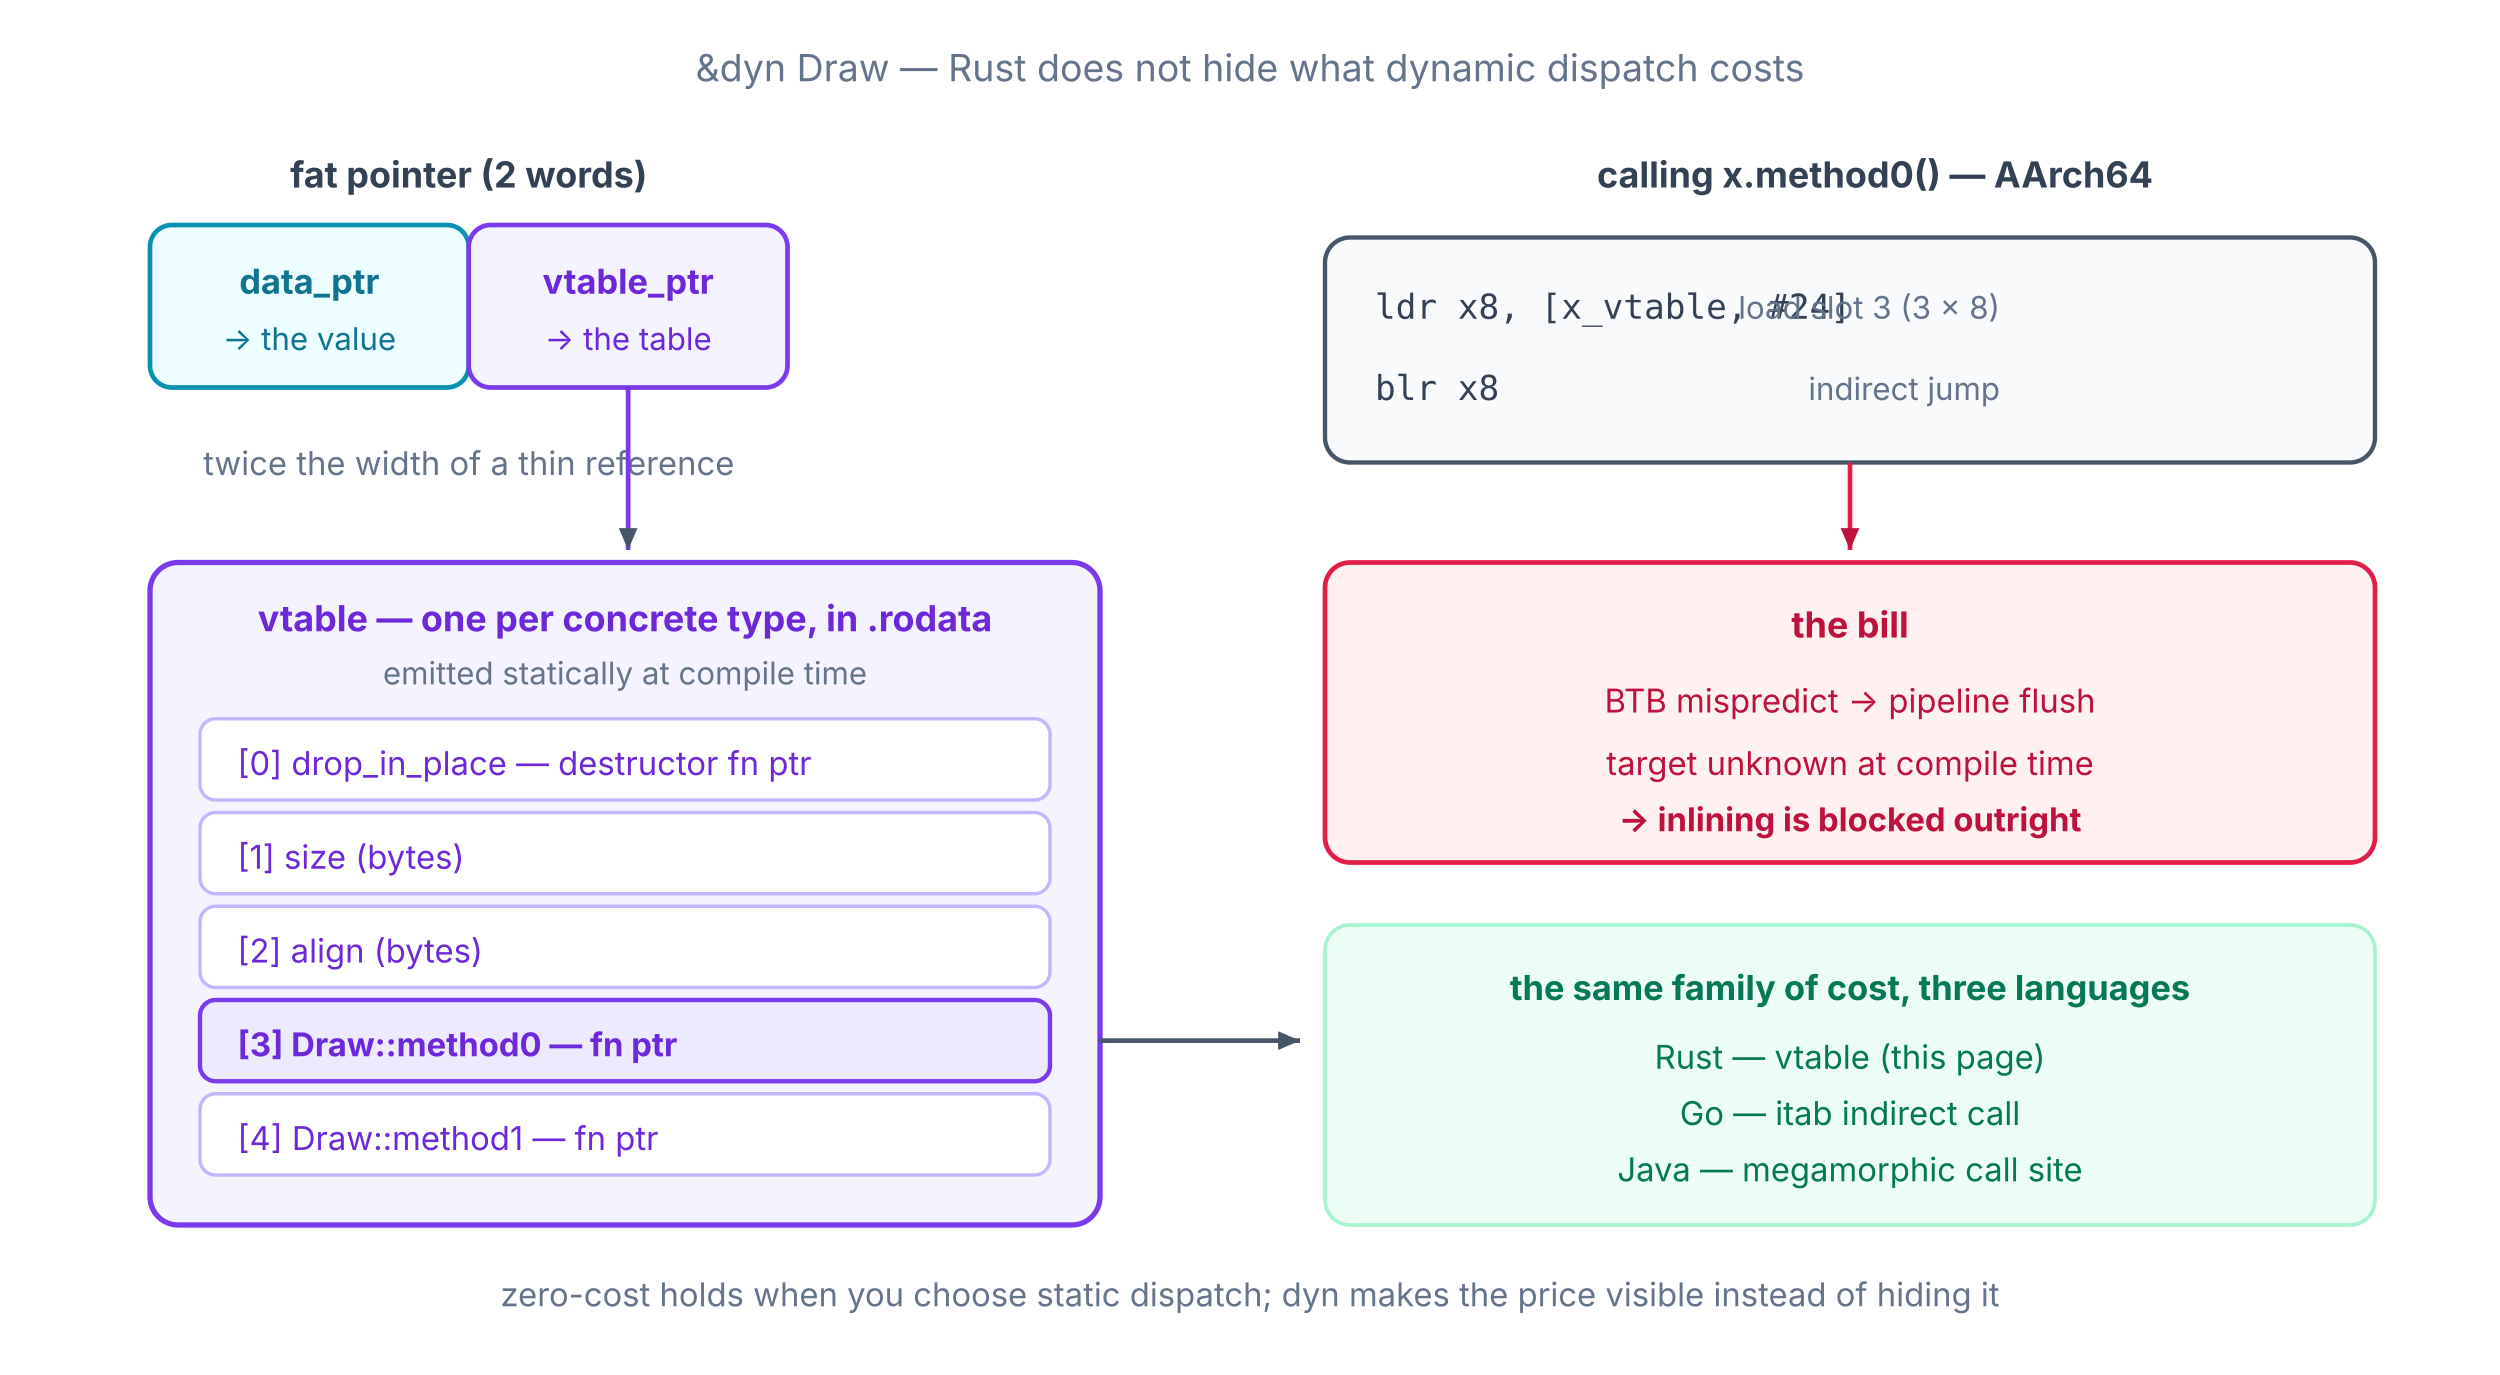
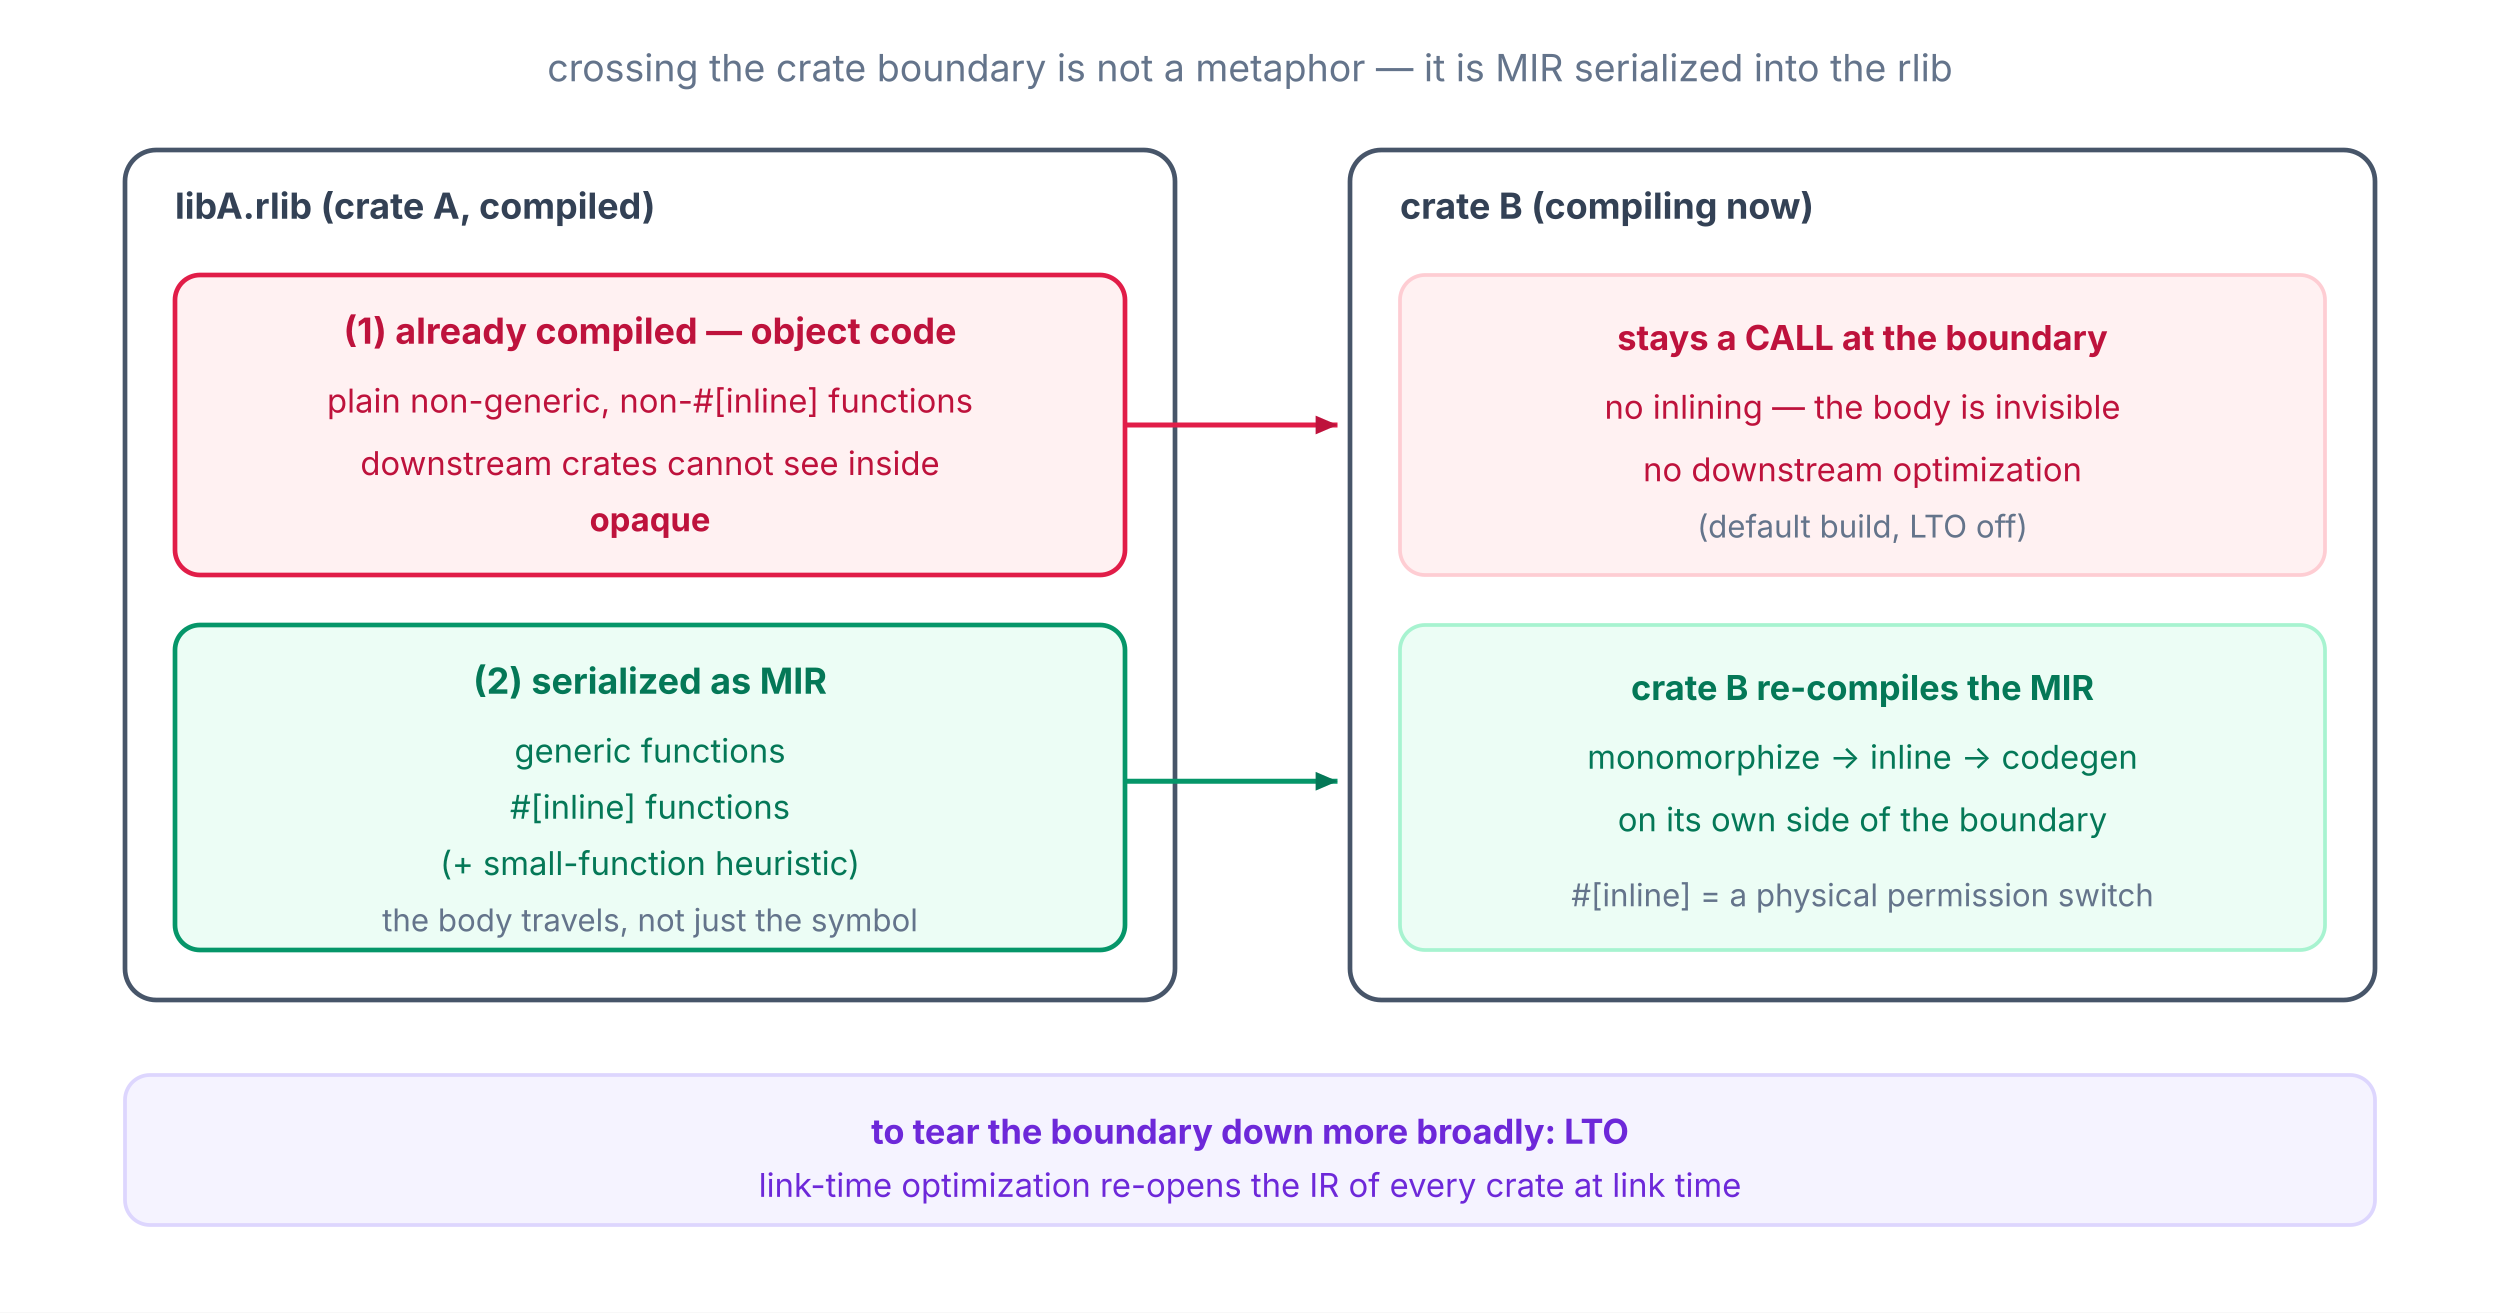
- <svg xmlns="http://www.w3.org/2000/svg" viewBox="0 0 800 440" role="img" aria-labelledby="t3 d3" font-family="Pretendard, ui-sans-serif, system-ui, -apple-system, sans-serif">
+ <svg xmlns="http://www.w3.org/2000/svg" viewBox="0 0 800 420" role="img" aria-labelledby="t2 d2" font-family="Pretendard, ui-sans-serif, system-ui, -apple-system, sans-serif">
  <defs>
-     <marker id="m3" markerWidth="10" markerHeight="10" refX="7" refY="3" orient="auto" markerUnits="userSpaceOnUse">
+     <marker id="m2" markerWidth="10" markerHeight="10" refX="7" refY="3" orient="auto" markerUnits="userSpaceOnUse">
      <path d="M0,0 L7,3 L0,6 Z" fill="#475569" />
    </marker>
-     <marker id="m3r" markerWidth="10" markerHeight="10" refX="7" refY="3" orient="auto" markerUnits="userSpaceOnUse">
+     <marker id="m2r" markerWidth="10" markerHeight="10" refX="7" refY="3" orient="auto" markerUnits="userSpaceOnUse">
      <path d="M0,0 L7,3 L0,6 Z" fill="#BE123C" />
    </marker>
+     <marker id="m2g" markerWidth="10" markerHeight="10" refX="7" refY="3" orient="auto" markerUnits="userSpaceOnUse">
+       <path d="M0,0 L7,3 L0,6 Z" fill="#047857" />
+     </marker>
  </defs>
-   <rect x="0" y="0" width="800" height="440" fill="#FFFFFF" />
-   <text x="400" y="26" text-anchor="middle" font-size="12" fill="#64748B">&amp;dyn Draw — Rust does not hide what dynamic dispatch costs</text>
-   <text x="150" y="60" text-anchor="middle" font-size="11.5" font-weight="700" fill="#334155">fat pointer (2 words)</text>
-   <rect x="48" y="72" width="102" height="52" rx="7" fill="#ECFEFF" stroke="#0891B2" stroke-width="1.5" />
-   <text x="99" y="94" text-anchor="middle" font-size="11" font-weight="700" fill="#0E7490">data_ptr</text>
-   <text x="99" y="112" text-anchor="middle" font-size="10" fill="#0E7490">→ the value</text>
-   <rect x="150" y="72" width="102" height="52" rx="7" fill="#F5F3FF" stroke="#7C3AED" stroke-width="1.5" />
-   <text x="201" y="94" text-anchor="middle" font-size="11" font-weight="700" fill="#6D28D9">vtable_ptr</text>
-   <text x="201" y="112" text-anchor="middle" font-size="10" fill="#6D28D9">→ the table</text>
-   <text x="150" y="152" text-anchor="middle" font-size="10.5" fill="#64748B">twice the width of a thin reference</text>
-   <line x1="201" y1="124" x2="201" y2="176" stroke="#7C3AED" stroke-width="1.5" marker-end="url(#m3)" />
-   <rect x="48" y="180" width="304" height="212" rx="9" fill="#F5F3FF" stroke="#7C3AED" stroke-width="1.7" />
-   <text x="200" y="202" text-anchor="middle" font-size="11.5" font-weight="700" fill="#6D28D9">vtable — one per concrete type, in .rodata</text>
-   <text x="200" y="219" text-anchor="middle" font-size="10" fill="#64748B">emitted statically at compile time</text>
-   <rect x="64" y="230" width="272" height="26" rx="5" fill="#FFFFFF" stroke="#C4B5FD" stroke-width="1.1" />
-   <text x="76" y="248" font-size="10.5" fill="#6D28D9">[0]  drop_in_place — destructor fn ptr</text>
-   <rect x="64" y="260" width="272" height="26" rx="5" fill="#FFFFFF" stroke="#C4B5FD" stroke-width="1.1" />
-   <text x="76" y="278" font-size="10.5" fill="#6D28D9">[1]  size (bytes)</text>
-   <rect x="64" y="290" width="272" height="26" rx="5" fill="#FFFFFF" stroke="#C4B5FD" stroke-width="1.1" />
-   <text x="76" y="308" font-size="10.5" fill="#6D28D9">[2]  align (bytes)</text>
-   <rect x="64" y="320" width="272" height="26" rx="5" fill="#EDE9FE" stroke="#7C3AED" stroke-width="1.4" />
-   <text x="76" y="338" font-size="10.5" font-weight="700" fill="#6D28D9">[3]  Draw::method0 — fn ptr</text>
-   <rect x="64" y="350" width="272" height="26" rx="5" fill="#FFFFFF" stroke="#C4B5FD" stroke-width="1.1" />
-   <text x="76" y="368" font-size="10.5" fill="#6D28D9">[4]  Draw::method1 — fn ptr</text>
-   <line x1="352" y1="333" x2="416" y2="333" stroke="#475569" stroke-width="1.5" marker-end="url(#m3)" />
-   <text x="600" y="60" text-anchor="middle" font-size="11.5" font-weight="700" fill="#334155">calling x.method0() — AArch64</text>
-   <rect x="424" y="76" width="336" height="72" rx="8" fill="#F8FAFC" stroke="#475569" stroke-width="1.4" />
-   <text x="440" y="102" font-size="11" fill="#334155" font-family="ui-monospace, monospace">ldr  x8, [x_vtable, #24]</text>
-   <text x="640" y="102" text-anchor="end" font-size="10" fill="#64748B">load slot 3 (3 × 8)</text>
-   <text x="440" y="128" font-size="11" fill="#334155" font-family="ui-monospace, monospace">blr  x8</text>
-   <text x="640" y="128" text-anchor="end" font-size="10" fill="#64748B">indirect jump</text>
-   <rect x="424" y="180" width="336" height="96" rx="8" fill="#FFF1F2" stroke="#E11D48" stroke-width="1.5" />
-   <text x="592" y="204" text-anchor="middle" font-size="11.5" font-weight="700" fill="#BE123C">the bill</text>
-   <text x="592" y="228" text-anchor="middle" font-size="10.5" fill="#BE123C">BTB mispredict → pipeline flush</text>
-   <text x="592" y="248" text-anchor="middle" font-size="10.5" fill="#BE123C">target unknown at compile time</text>
-   <text x="592" y="266" text-anchor="middle" font-size="10.5" font-weight="700" fill="#BE123C">→ inlining is blocked outright</text>
-   <line x1="592" y1="148" x2="592" y2="176" stroke="#E11D48" stroke-width="1.5" marker-end="url(#m3r)" />
-   <rect x="424" y="296" width="336" height="96" rx="8" fill="#ECFDF5" stroke="#A7F3D0" stroke-width="1.2" />
-   <text x="592" y="320" text-anchor="middle" font-size="11" font-weight="700" fill="#047857">the same family of cost, three languages</text>
-   <text x="592" y="342" text-anchor="middle" font-size="10.5" fill="#047857">Rust — vtable (this page)</text>
-   <text x="592" y="360" text-anchor="middle" font-size="10.5" fill="#047857">Go — itab indirect call</text>
-   <text x="592" y="378" text-anchor="middle" font-size="10.5" fill="#047857">Java — megamorphic call site</text>
-   <text x="400" y="418" text-anchor="middle" font-size="10.5" fill="#64748B">zero-cost holds when you choose static dispatch; dyn makes the price visible instead of hiding it</text>
+   <rect x="0" y="0" width="800" height="420" fill="#FFFFFF" />
+   <text x="400" y="26" text-anchor="middle" font-size="12" fill="#64748B">crossing the crate boundary is not a metaphor — it is MIR serialized into the rlib</text>
+   <rect x="40" y="48" width="336" height="272" rx="10" fill="none" stroke="#475569" stroke-width="1.5" />
+   <text x="56" y="70" font-size="11.5" font-weight="700" fill="#334155">libA.rlib (crate A, compiled)</text>
+   <rect x="56" y="88" width="304" height="96" rx="8" fill="#FFF1F2" stroke="#E11D48" stroke-width="1.5" />
+   <text x="208" y="110" text-anchor="middle" font-size="11.5" font-weight="700" fill="#BE123C">(1) already compiled — object code</text>
+   <text x="208" y="132" text-anchor="middle" font-size="10.5" fill="#BE123C">plain non-generic, non-#[inline] functions</text>
+   <text x="208" y="152" text-anchor="middle" font-size="10.5" fill="#BE123C">downstream crates cannot see inside</text>
+   <text x="208" y="170" text-anchor="middle" font-size="10.5" font-weight="700" fill="#BE123C">opaque</text>
+   <rect x="56" y="200" width="304" height="104" rx="8" fill="#ECFDF5" stroke="#059669" stroke-width="1.5" />
+   <text x="208" y="222" text-anchor="middle" font-size="11.5" font-weight="700" fill="#047857">(2) serialized as MIR</text>
+   <text x="208" y="244" text-anchor="middle" font-size="10.5" fill="#047857">generic functions</text>
+   <text x="208" y="262" text-anchor="middle" font-size="10.5" fill="#047857">#[inline] functions</text>
+   <text x="208" y="280" text-anchor="middle" font-size="10.5" fill="#047857">(+ small-function heuristic)</text>
+   <text x="208" y="298" text-anchor="middle" font-size="10" fill="#64748B">the body travels, not just the symbol</text>
+   <line x1="360" y1="136" x2="428" y2="136" stroke="#E11D48" stroke-width="1.6" marker-end="url(#m2r)" />
+   <line x1="360" y1="250" x2="428" y2="250" stroke="#059669" stroke-width="1.6" marker-end="url(#m2g)" />
+   <rect x="432" y="48" width="328" height="272" rx="10" fill="none" stroke="#475569" stroke-width="1.5" />
+   <text x="448" y="70" font-size="11.5" font-weight="700" fill="#334155">crate B (compiling now)</text>
+   <rect x="448" y="88" width="296" height="96" rx="8" fill="#FFF1F2" stroke="#FECDD3" stroke-width="1.2" />
+   <text x="596" y="112" text-anchor="middle" font-size="11" font-weight="700" fill="#BE123C">stays a CALL at the boundary</text>
+   <text x="596" y="134" text-anchor="middle" font-size="10.5" fill="#BE123C">no inlining — the body is invisible</text>
+   <text x="596" y="154" text-anchor="middle" font-size="10.5" fill="#BE123C">no downstream optimization</text>
+   <text x="596" y="172" text-anchor="middle" font-size="10" fill="#64748B">(default build, LTO off)</text>
+   <rect x="448" y="200" width="296" height="104" rx="8" fill="#ECFDF5" stroke="#A7F3D0" stroke-width="1.2" />
+   <text x="596" y="224" text-anchor="middle" font-size="11" font-weight="700" fill="#047857">crate B re-compiles the MIR</text>
+   <text x="596" y="246" text-anchor="middle" font-size="10.5" fill="#047857">monomorphize → inline → codegen</text>
+   <text x="596" y="266" text-anchor="middle" font-size="10.5" fill="#047857">on its own side of the boundary</text>
+   <text x="596" y="290" text-anchor="middle" font-size="10" fill="#64748B">#[inline] = a physical permission switch</text>
+   <rect x="40" y="344" width="720" height="48" rx="8" fill="#F5F3FF" stroke="#DDD6FE" stroke-width="1.2" />
+   <text x="400" y="366" text-anchor="middle" font-size="11" font-weight="700" fill="#6D28D9">to tear the boundary down more broadly: LTO</text>
+   <text x="400" y="383" text-anchor="middle" font-size="10.5" fill="#6D28D9">link-time optimization re-opens the IR of every crate at link time</text>
</svg>
